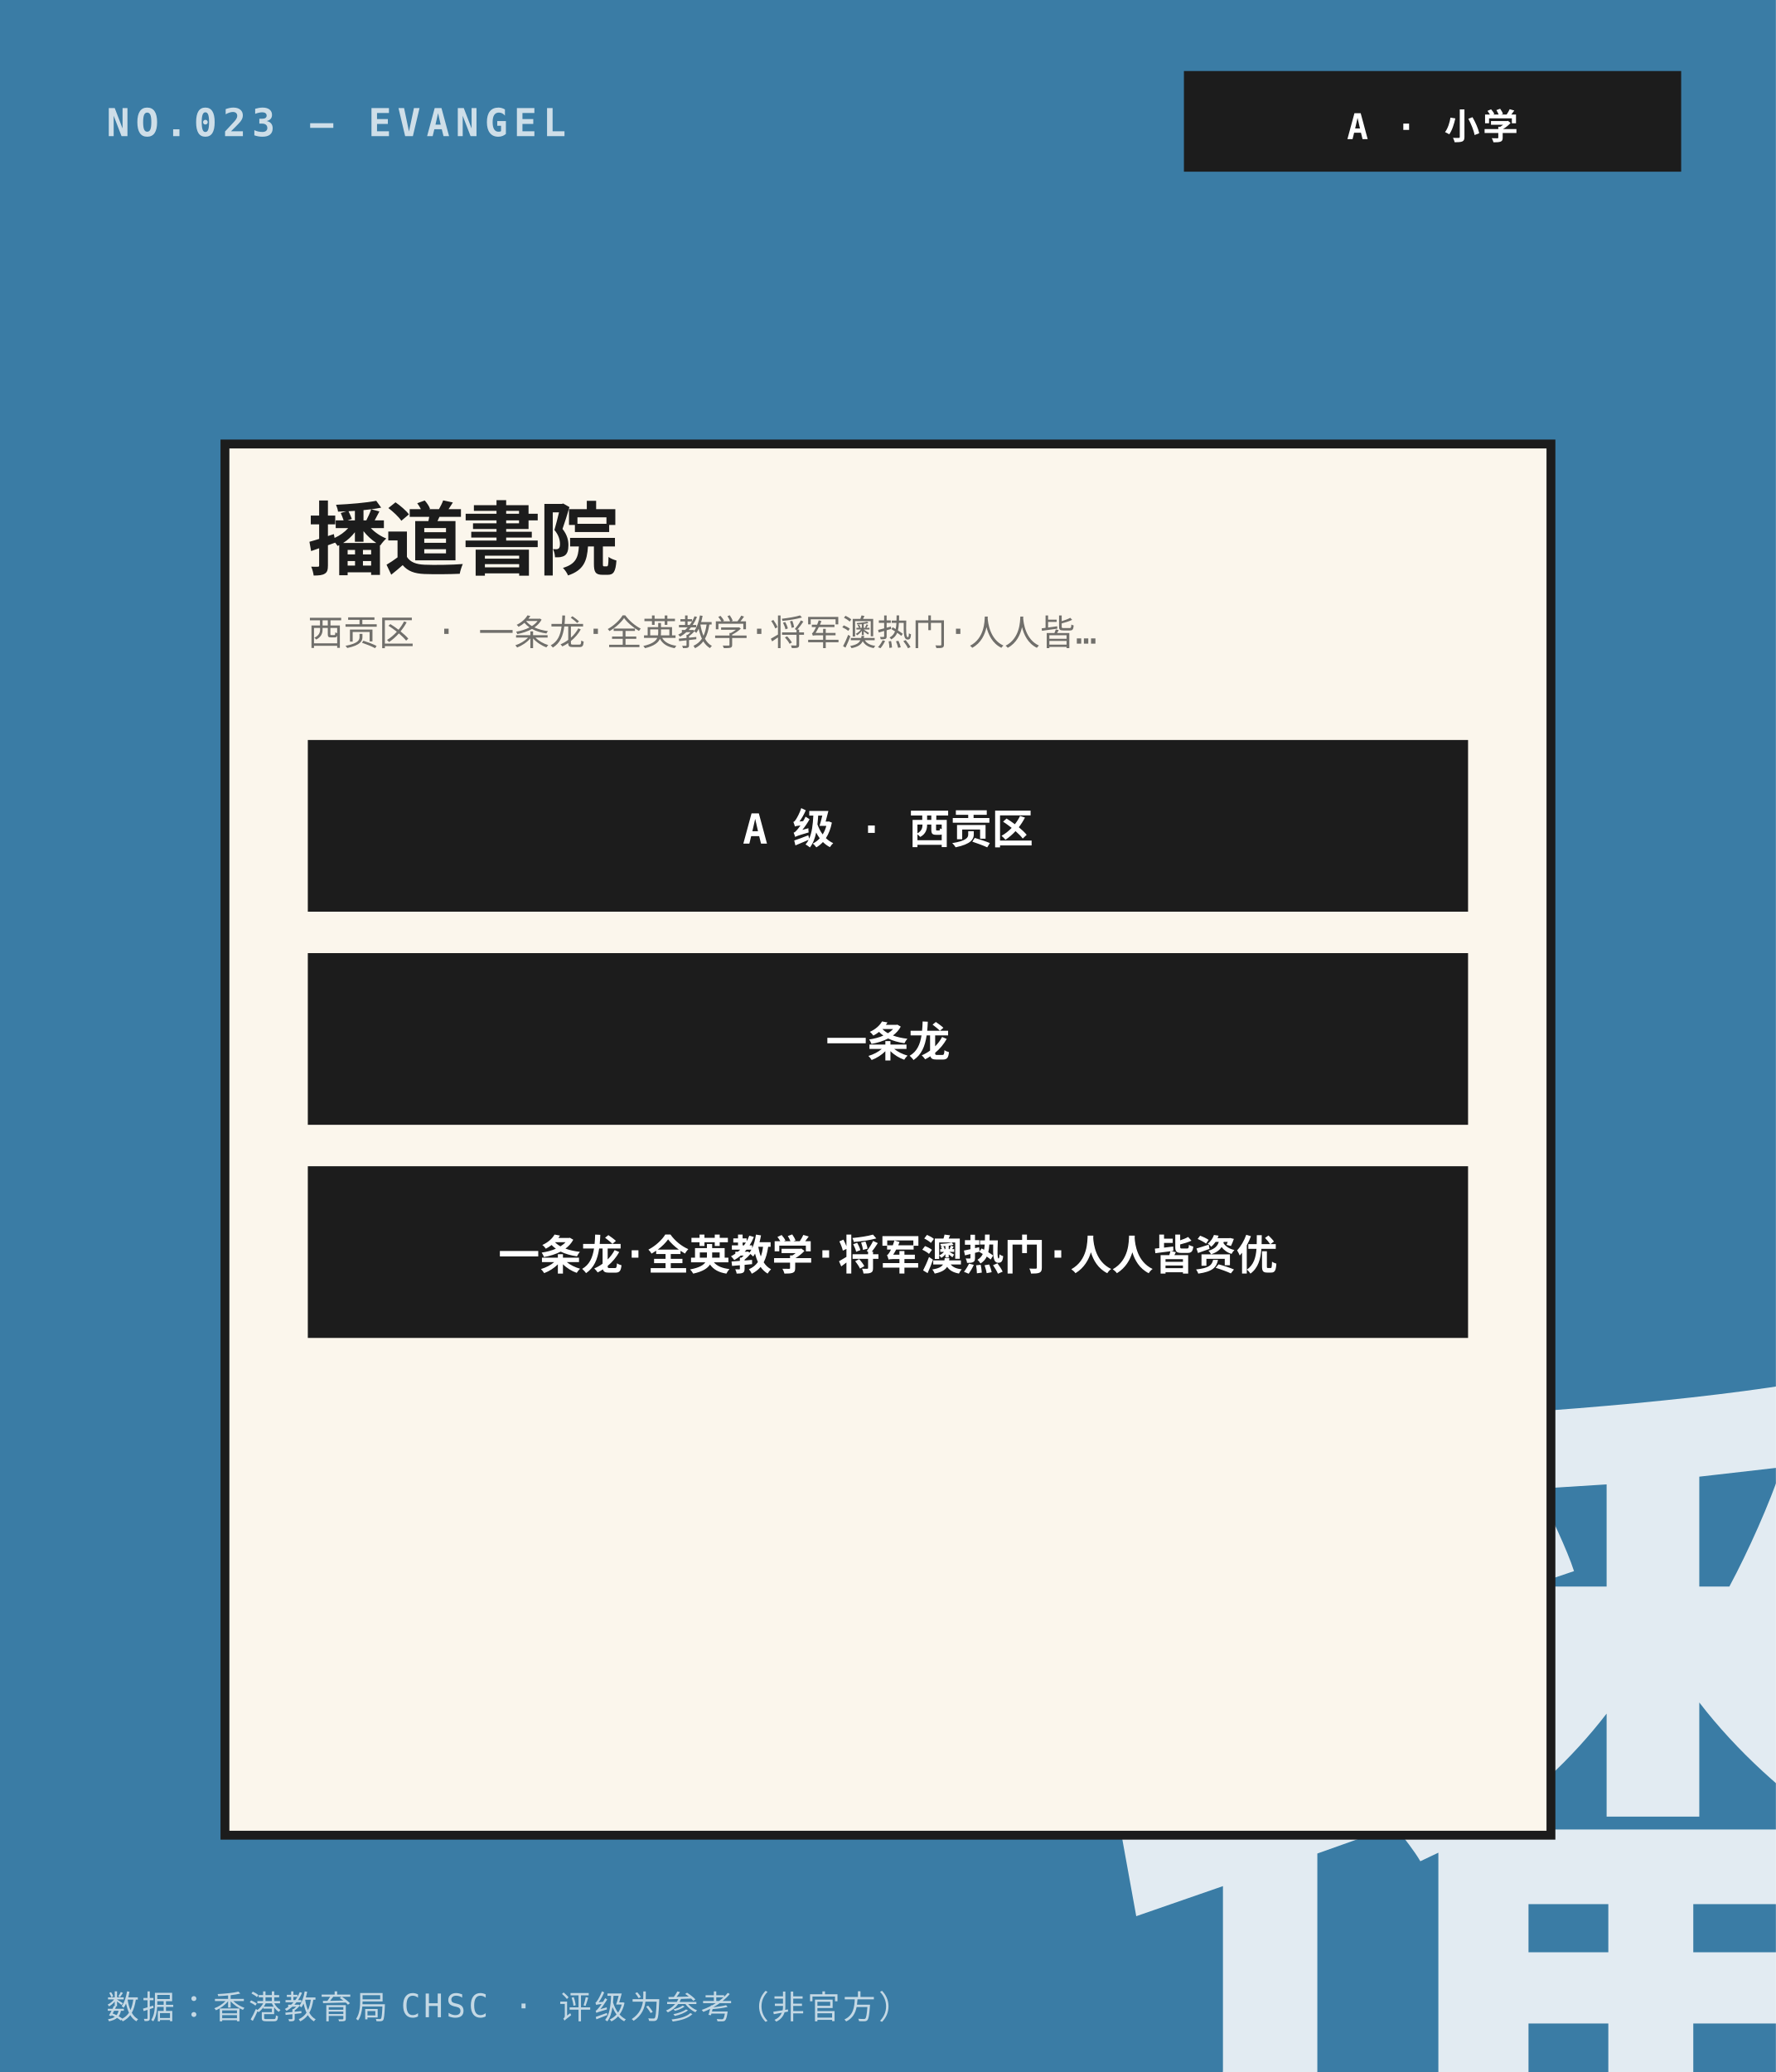
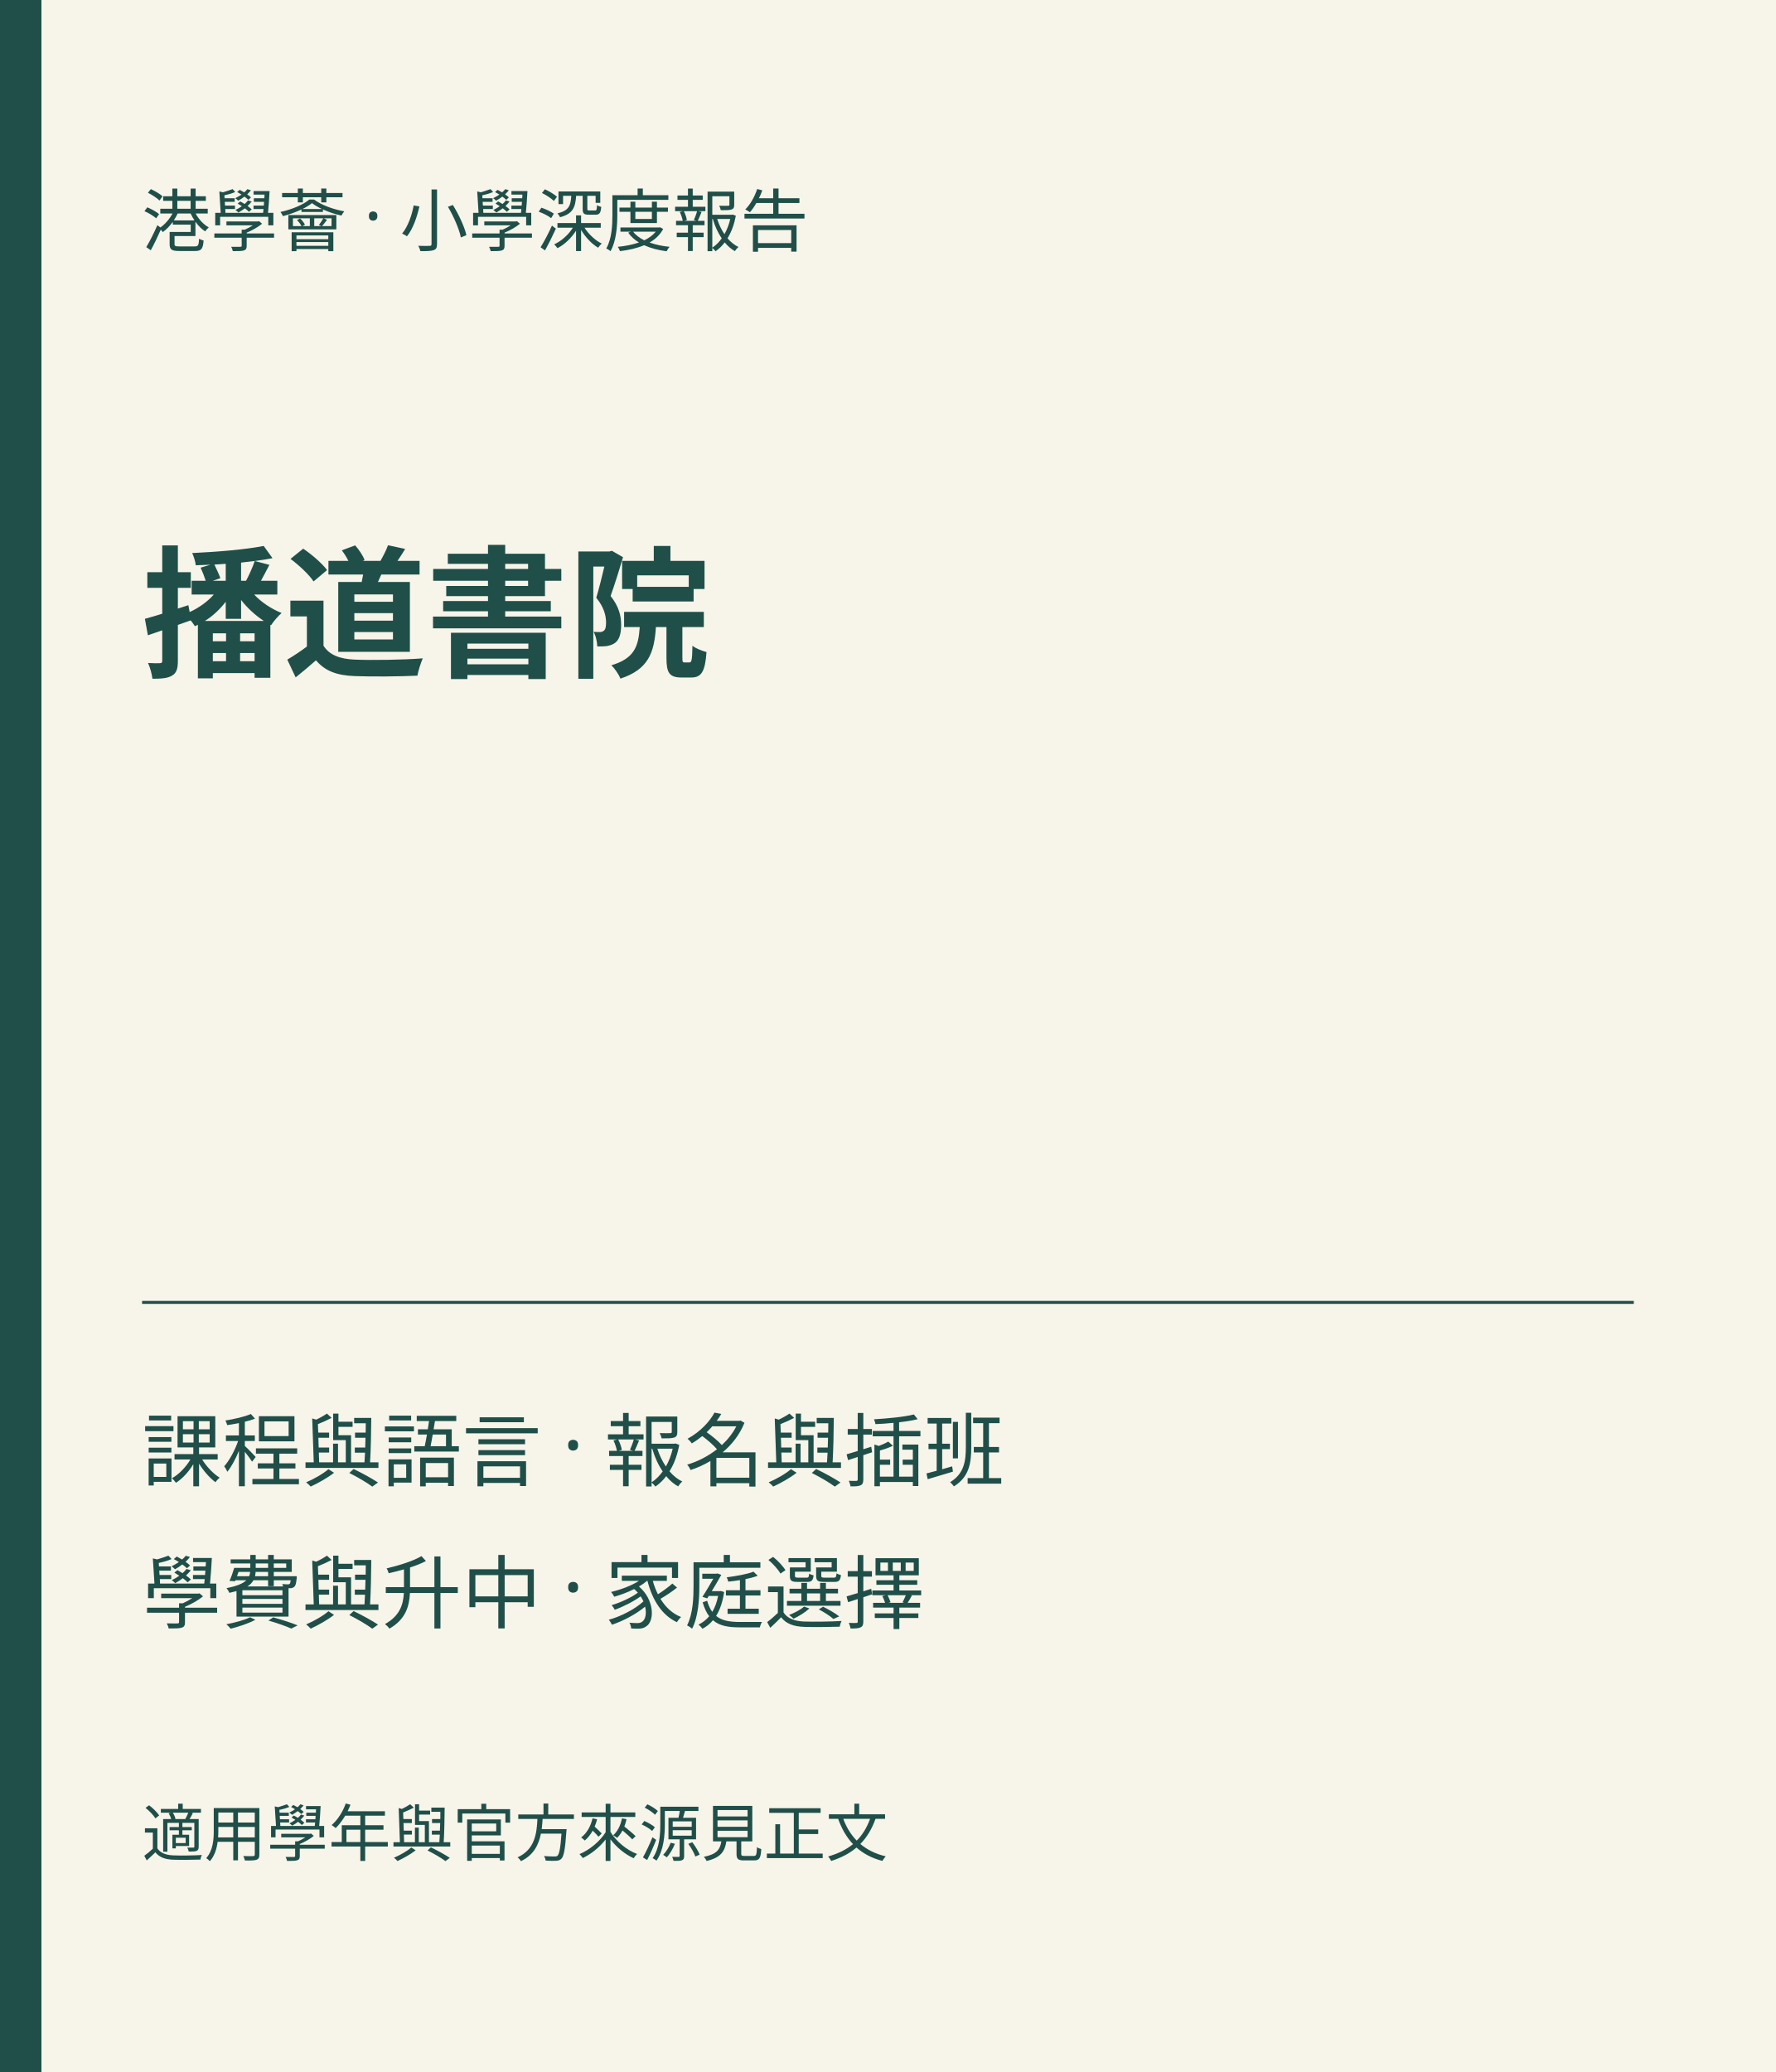
- <svg xmlns="http://www.w3.org/2000/svg" width="600" height="700" viewBox="0 0 600 700">
-   <rect width="600" height="700" fill="#3A7CA5" />
-   <rect x="400" y="24" width="168" height="34" fill="#1C1C1C" />
-   <text x="484" y="47" text-anchor="middle" font-family="ui-monospace, Menlo, monospace" font-size="12" font-weight="800" fill="#FFFFFF" letter-spacing="1">A · 小学</text>
-   <text x="372" y="710" font-family="Georgia, 'Times New Roman', serif" font-size="290" font-weight="800" fill="rgba(255,255,255,.85)" letter-spacing="-16">播</text>
-   <text x="36" y="46" font-family="ui-monospace, Menlo, monospace" font-size="13" font-weight="600" fill="rgba(255,255,255,.75)" letter-spacing="2">NO.023 — EVANGEL</text>
-   <rect x="76" y="150" width="448" height="470" fill="#FBF6EC" stroke="#1C1C1C" stroke-width="3" />
-   <text x="104" y="192" font-family="Georgia, 'Times New Roman', serif" font-size="27" font-weight="800" fill="#1C1C1C" letter-spacing="-1">播道書院</text>
-   <text x="104" y="218" font-family="ui-monospace, Menlo, monospace" font-size="12" fill="rgba(28,28,28,.62)">西贡区 · 一条龙·全英教学·将军澳热门·人人皆…</text>
-   <rect x="104" y="250" width="392" height="58" fill="#1C1C1C" />
-   <text x="300" y="285" text-anchor="middle" font-family="ui-monospace, Menlo, monospace" font-size="14" font-weight="800" fill="#FFFFFF">A 级 · 西贡区</text>
-   <rect x="104" y="322" width="392" height="58" fill="#1C1C1C" />
-   <text x="300" y="357" text-anchor="middle" font-family="ui-monospace, Menlo, monospace" font-size="14" font-weight="800" fill="#FFFFFF">一条龙</text>
-   <rect x="104" y="394" width="392" height="58" fill="#1C1C1C" />
-   <text x="300" y="429" text-anchor="middle" font-family="ui-monospace, Menlo, monospace" font-size="14" font-weight="800" fill="#FFFFFF">一条龙·全英教学·将军澳热门·人人皆资优</text>
-   <text x="36" y="682" font-family="ui-monospace, Menlo, monospace" font-size="11" fill="rgba(255,255,255,.7)" letter-spacing="1">数据：香港教育局 CHSC · 评级为参考（非官方）</text>
+ <svg xmlns="http://www.w3.org/2000/svg" width="600" height="700">
+   <rect width="600" height="700" fill="#f7f4ea" />
+   <rect width="14" height="700" fill="#204f49" />
+   <g font-family="PingFang TC,sans-serif" fill="#204f49">
+     <text x="48" y="83" font-size="23">港學薈 · 小學深度報告</text>
+     <text x="48" y="225" font-size="48" font-weight="700">播道書院</text>
+     <path d="M48 440H552" stroke="#204f49" />
+     <text x="48" y="500" font-size="27">課程與語言 · 報名與插班</text>
+     <text x="48" y="548" font-size="27">學費與升中 · 家庭選擇</text>
+     <text x="48" y="627" font-size="21">適用學年與官方來源見正文</text>
+   </g>
</svg>
